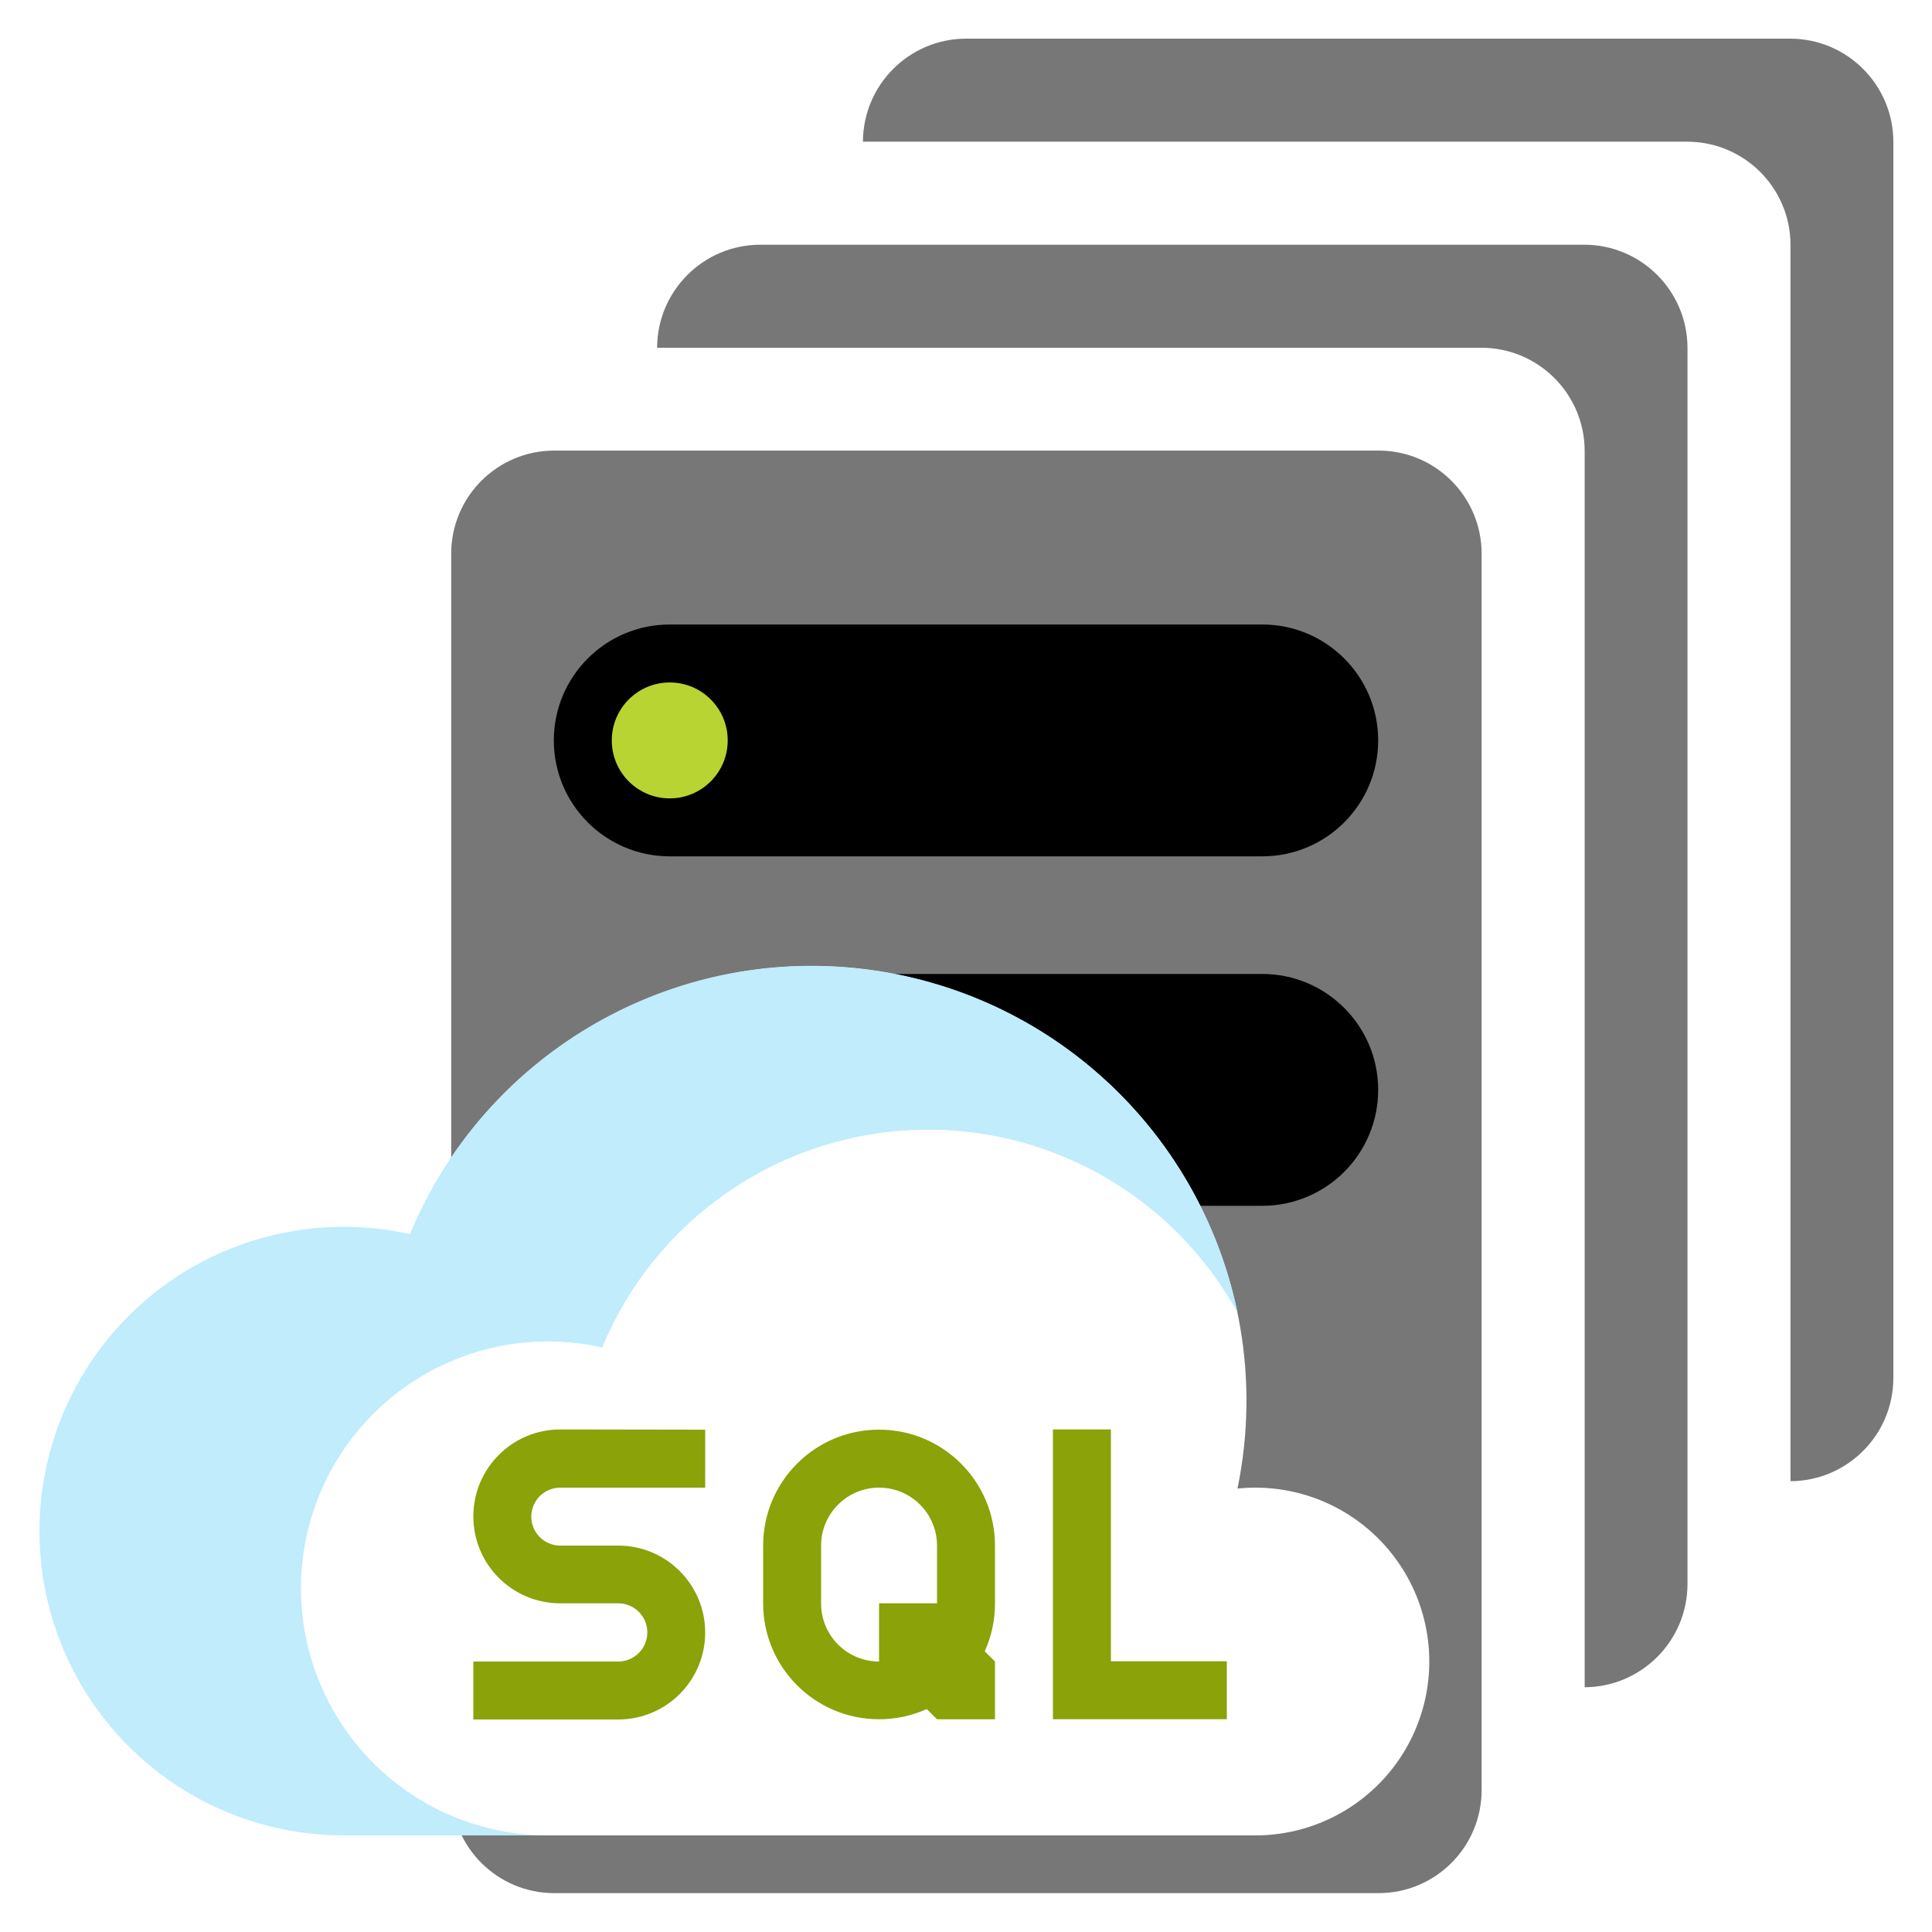
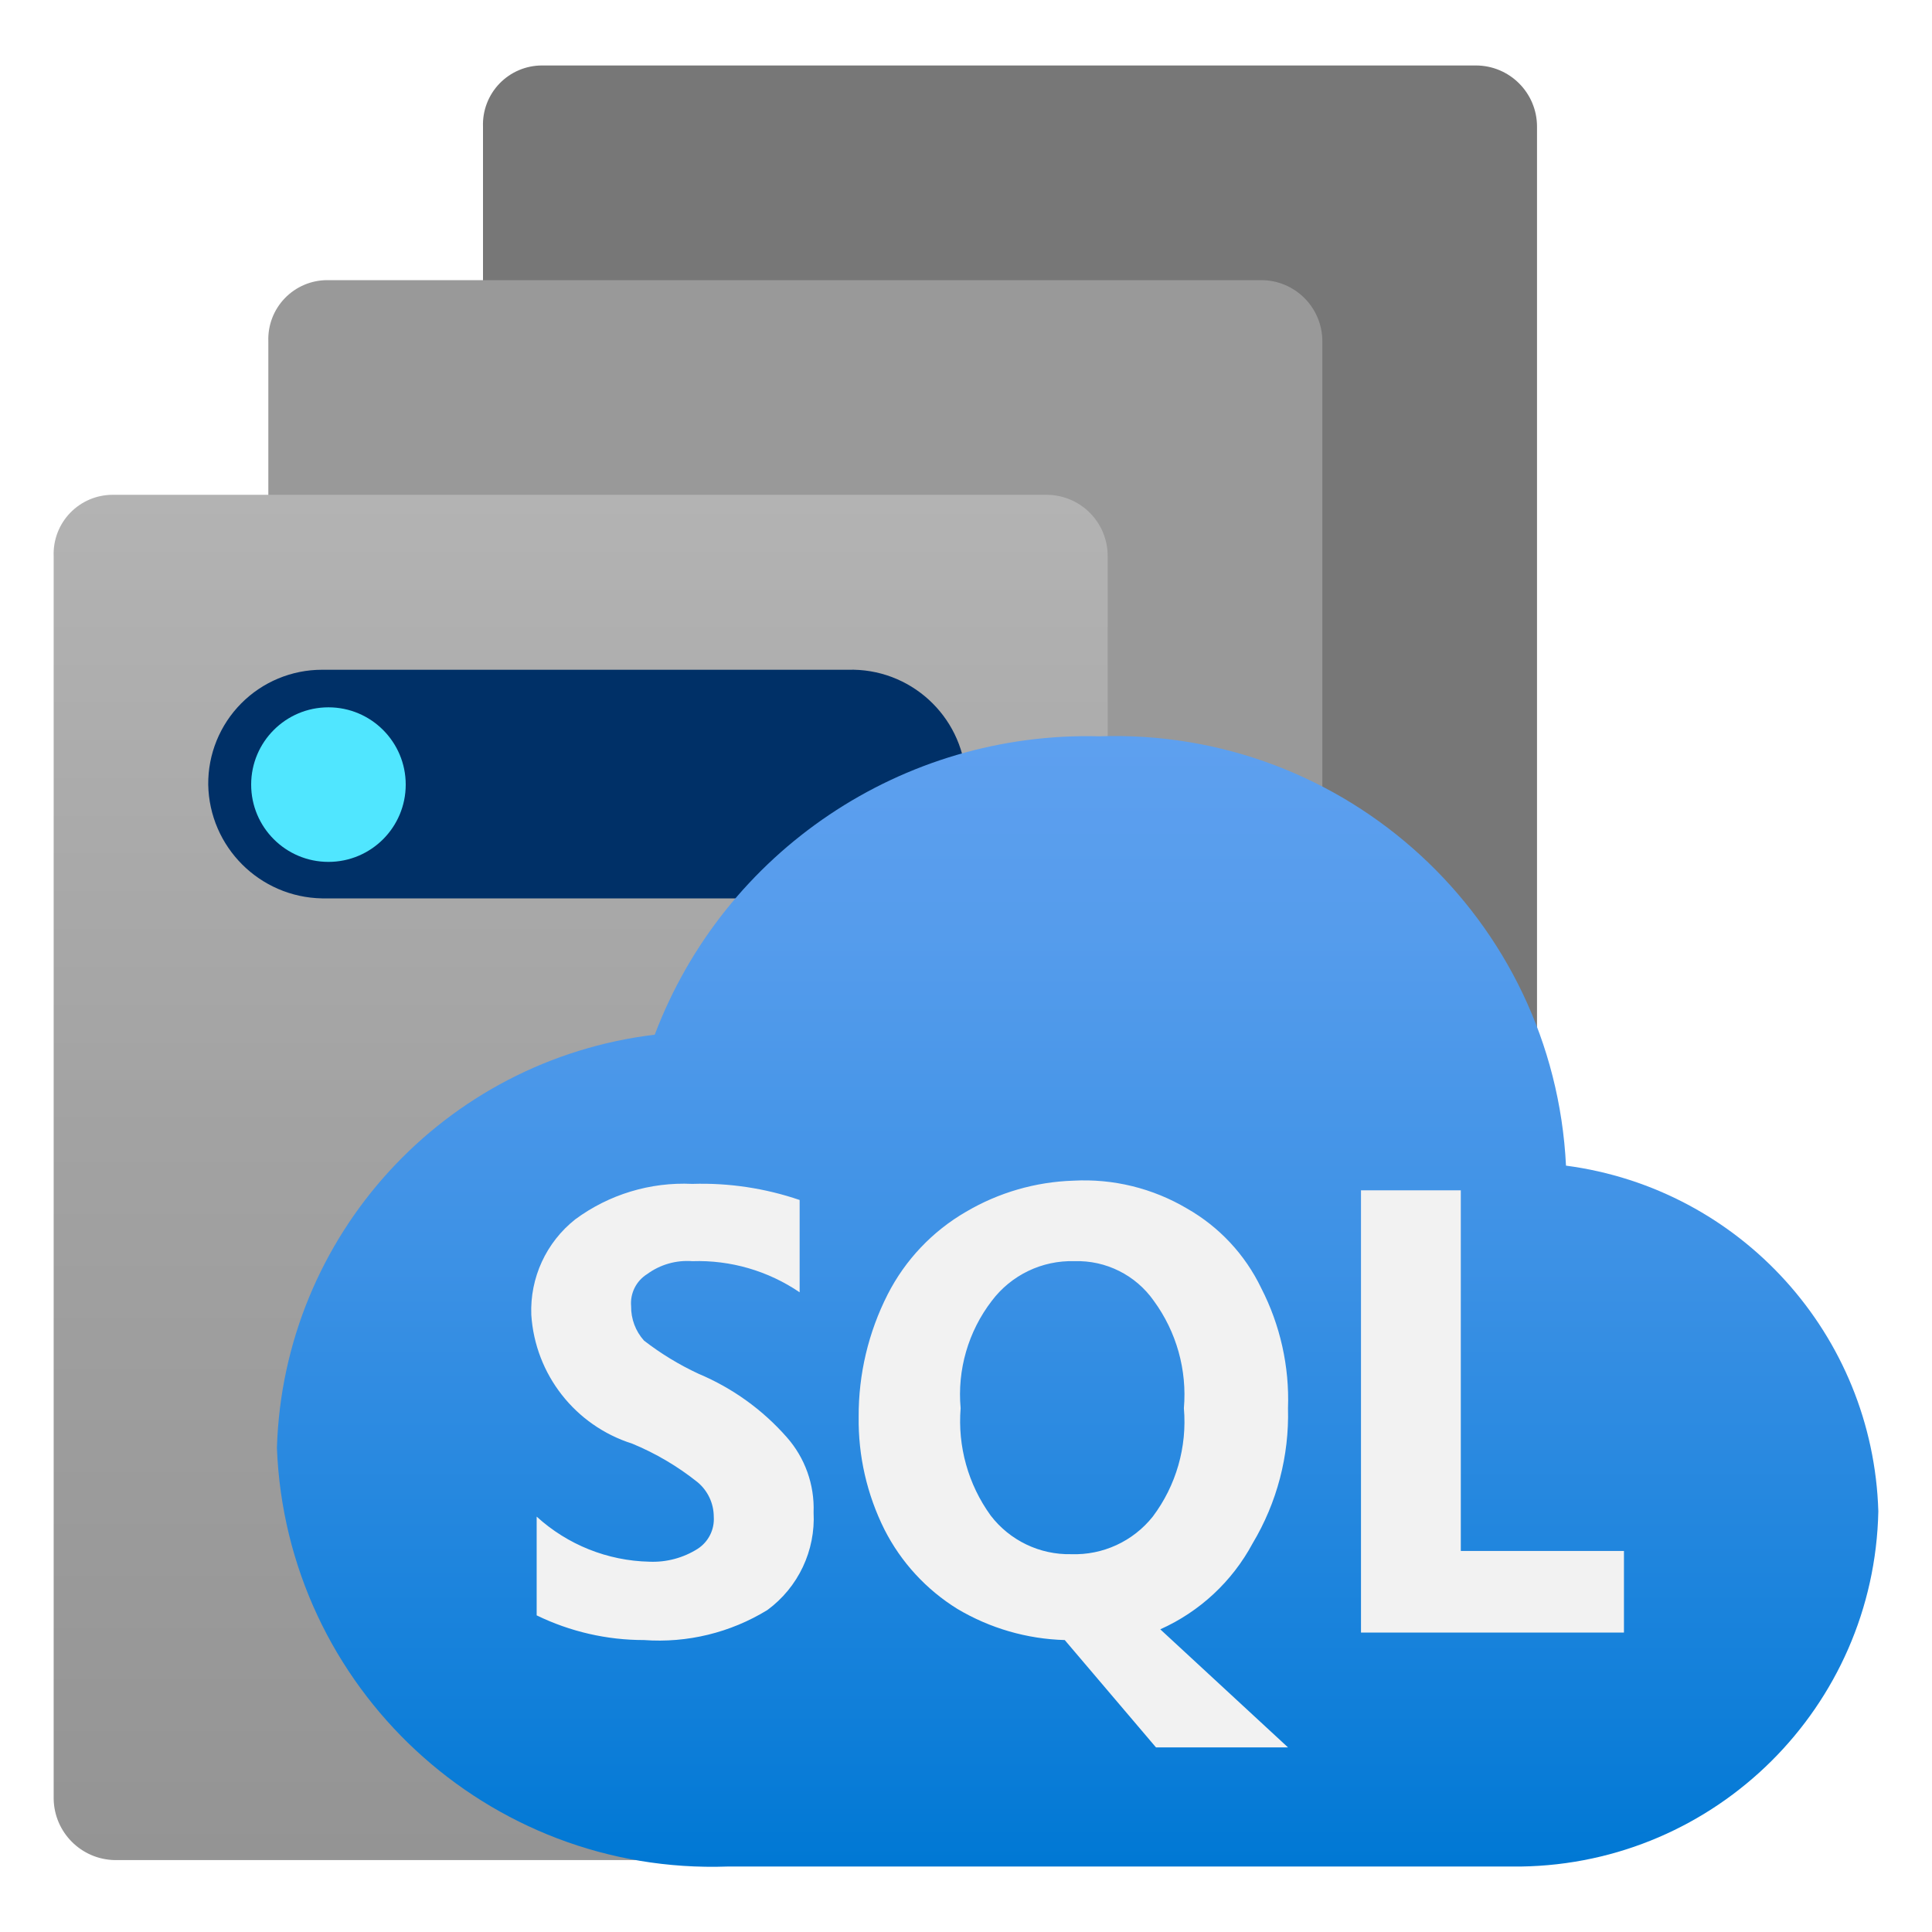
- <svg viewBox="0 0 50 50" class="" role="presentation" focusable="false" id="FxSymbol0-0df" data-type="1">
+ <svg viewBox="0 0 18 18" class="" role="presentation" focusable="false" id="FxSymbol0-0e5" data-type="1">
  <g>
-     <path d="M41.006 6.333H19.672A2.674 2.674 0 0 0 17.006 9h21.338a2.675 2.675 0 0 1 2.667 2.667v31.999A2.675 2.675 0 0 0 43.672 41V9a2.674 2.674 0 0 0-2.666-2.667z" fill="#777" />
-     <path d="M46.333 1H25a2.675 2.675 0 0 0-2.667 2.667h21.338a2.674 2.674 0 0 1 2.667 2.666v32A2.674 2.674 0 0 0 49 35.672v-32A2.675 2.675 0 0 0 46.333 1z" fill="#777" />
-     <rect x="11.677" y="11.661" width="26.667" height="37.333" rx="2.667" fill="#777" />
-     <path d="M17.333 16.162a3 3 0 1 0 0 6h15.334a3 3 0 0 0 0-6zm2.673 9.044a3 3 0 0 0 0 6h12.661a3 3 0 0 0 0-6z" />
-     <circle cx="17.333" cy="19.162" r="1.5" style="fill: rgb(184, 212, 50);" />
-     <path d="M32.5 47.5a4.5 4.5 0 1 0-.474-8.976 11.253 11.253 0 0 0-21.415-6.583A7.875 7.875 0 1 0 8.875 47.5z" style="fill: rgb(255, 255, 255);" />
-     <path d="M32.027 33.976a11.253 11.253 0 0 0-21.416-2.037A7.875 7.875 0 1 0 8.875 47.5h5.3a6.392 6.392 0 1 1 1.409-12.628 9.134 9.134 0 0 1 16.448-.892z" fill="#c0ecfc" />
-     <path d="M22.75 44.494a2.988 2.988 0 0 0 1.234-.264l.266.265h1.5V43l-.265-.265a2.982 2.982 0 0 0 .265-1.236v-1.5a3 3 0 0 0-6 0v1.5a3 3 0 0 0 3 2.995zm-8.25-7.5a2.25 2.25 0 0 0 0 4.5H16A.75.75 0 0 1 16 43h-3.75v1.5H16a2.25 2.25 0 0 0 0-4.5h-1.5a.75.75 0 1 1 0-1.5h3.75V37zm12.75 0h1.5v6h3v1.5h-4.5zm-3 4.5h-1.5V43a1.5 1.5 0 0 1-1.5-1.5V40a1.5 1.5 0 0 1 3 0z" fill="#8ba208" />
+     <defs>
+       <linearGradient id="13600272638723254" x1="10.04" y1="-1347.39" x2="10.04" y2="-1336.82" gradientTransform="matrix(1 0 0 -1 0 -1330)" gradientUnits="userSpaceOnUse">
+         <stop offset="0" stop-color="#0078d4" />
+         <stop offset=".16" stop-color="#1380da" />
+         <stop offset=".53" stop-color="#3c91e5" />
+         <stop offset=".82" stop-color="#559cec" />
+         <stop offset="1" stop-color="#5ea0ef" />
+       </linearGradient>
+       <linearGradient id="8156683833722127" x1="5.41" y1="17.33" x2="5.41" y2="4.61" gradientUnits="userSpaceOnUse">
+         <stop offset="0" stop-color="#949494" />
+         <stop offset=".53" stop-color="#a2a2a2" />
+         <stop offset="1" stop-color="#b3b3b3" />
+       </linearGradient>
+     </defs>
+     <path d="M14.32 12.76a.59.59 0 0 1-.57.57H5.07a.57.57 0 0 1-.57-.57V1.18a.55.55 0 0 1 .55-.57h8.7a.57.57 0 0 1 .57.57z" fill="#777" />
+     <path d="M12.32 14.76a.59.59 0 0 1-.57.57H3.07a.57.57 0 0 1-.57-.57V3.18a.55.55 0 0 1 .55-.57h8.7a.57.57 0 0 1 .57.57z" fill="#999" />
+     <path d="M10.32 16.76a.59.59 0 0 1-.57.57H1.07a.58.58 0 0 1-.57-.57V5.18a.55.55 0 0 1 .55-.57h8.7a.57.57 0 0 1 .57.57z" fill="url(#8156683833722127)" />
+     <path d="M1.94 7.31A1.06 1.06 0 0 1 3 6.24h4.9a1.07 1.07 0 0 1 1.1 1 1.08 1.08 0 0 1-1.08 1.13H3a1.08 1.08 0 0 1-1.06-1.06z" fill="#003067" />
+     <circle cx="3.06" cy="7.31" r=".72" fill="#50e6ff" />
+     <path d="M17.5 14.08a3.35 3.35 0 0 0-2.91-3.22 4.21 4.21 0 0 0-4.35-4A4.31 4.31 0 0 0 6.1 9.64a4 4 0 0 0-3.52 3.85 4.06 4.06 0 0 0 4.2 3.9h7.39a3.38 3.38 0 0 0 3.33-3.31z" fill="url(#13600272638723254)" />
+     <path d="M13.61 14.45v-3.36h-.93v4.12h2.45v-.76zm-7.1-1.65a2.67 2.67 0 0 1-.51-.31.47.47 0 0 1-.12-.32.32.32 0 0 1 .15-.3.63.63 0 0 1 .42-.12 1.68 1.68 0 0 1 1 .29v-.86a2.82 2.82 0 0 0-1-.15 1.7 1.7 0 0 0-1.09.33 1.08 1.08 0 0 0-.41.89 1.35 1.35 0 0 0 .94 1.2 2.51 2.51 0 0 1 .61.36.42.42 0 0 1 .15.32.33.33 0 0 1-.15.3.78.78 0 0 1-.45.12A1.61 1.61 0 0 1 5 14.13v.92a2.28 2.28 0 0 0 1 .23A1.93 1.93 0 0 0 7.15 15a1.06 1.06 0 0 0 .43-.91 1 1 0 0 0-.25-.7 2.26 2.26 0 0 0-.82-.59zm5.16 1.58a2.33 2.33 0 0 0 .33-1.26 2.27 2.27 0 0 0-.25-1.12 1.7 1.7 0 0 0-.69-.74A1.88 1.88 0 0 0 10 11a2.1 2.1 0 0 0-1 .29 1.87 1.87 0 0 0-.73.77A2.49 2.49 0 0 0 8 13.2a2.28 2.28 0 0 0 .24 1.05 1.86 1.86 0 0 0 .68.74 2.07 2.07 0 0 0 1 .29l.85 1H12l-1.19-1.1a1.82 1.82 0 0 0 .86-.8zm-.93-.25a.93.93 0 0 1-.76.35.92.92 0 0 1-.75-.36 1.5 1.5 0 0 1-.28-1 1.43 1.43 0 0 1 .29-1 .93.93 0 0 1 .77-.37.87.87 0 0 1 .74.37 1.48 1.48 0 0 1 .28 1 1.47 1.47 0 0 1-.29 1.01z" fill="#f2f2f2" />
  </g>
</svg>
